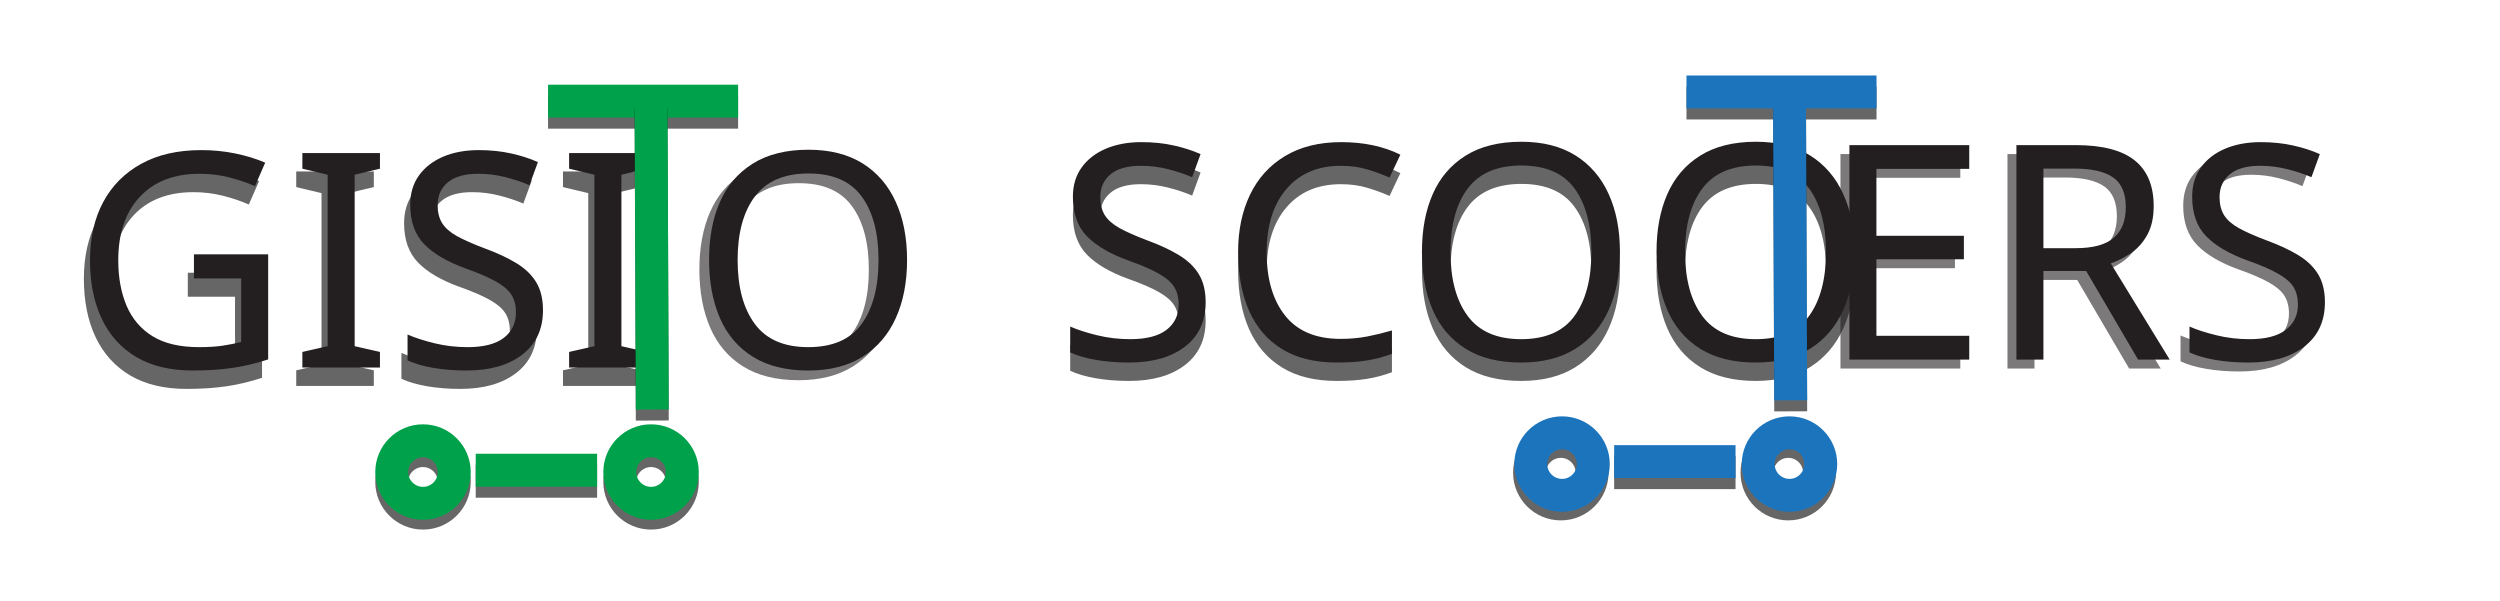
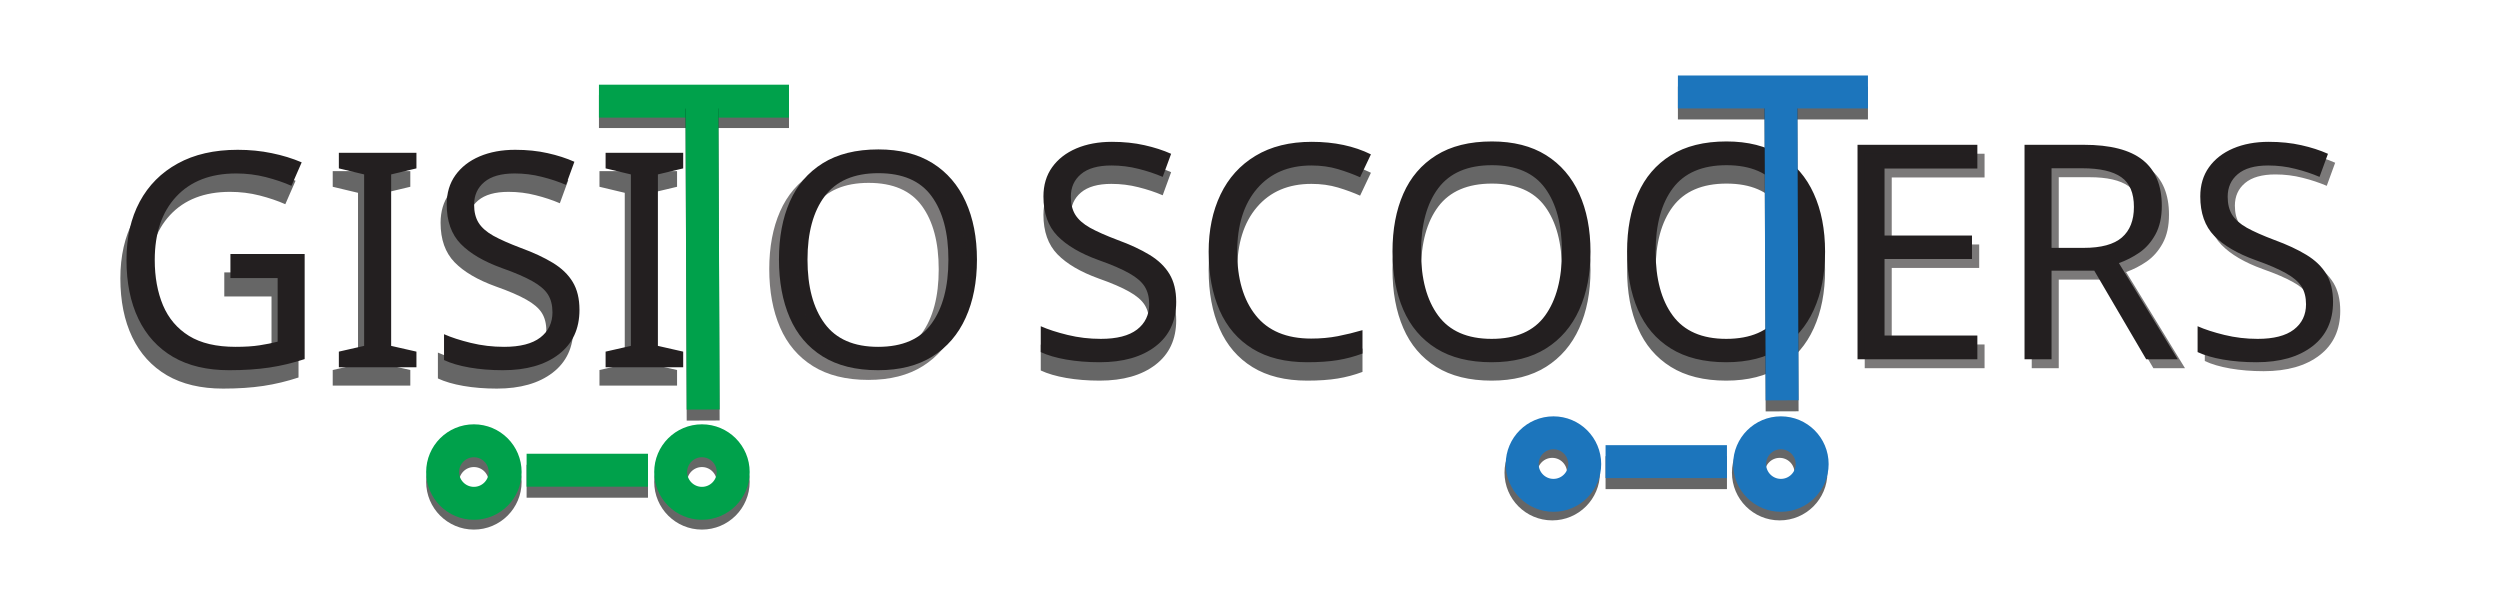
<svg xmlns="http://www.w3.org/2000/svg" version="1.1" id="Layer_1" x="0px" y="0px" viewBox="0 0 407.8 98" style="enable-background:new 0 0 407.8 98;" xml:space="preserve">
  <style type="text/css">
- 	.st0{opacity:0.6;}
+ 	.st0{opacity:0.6;enable-background:new    ;}
	.st1{font-family:'NightBits';}
	.st2{font-size:49px;}
	.st3{fill:#231F20;}
- 	.st4{opacity:0.6;fill:none;stroke:#000000;stroke-width:5.372;stroke-miterlimit:10;}
+ 	.st4{opacity:0.6;fill:none;stroke:#000000;stroke-width:5.372;stroke-miterlimit:10;enable-background:new    ;}
	.st5{fill:none;stroke:#00A14B;stroke-width:5.372;stroke-miterlimit:10;}
- 	.st6{fill:none;stroke:#1C75BC;stroke-width:5.372;stroke-miterlimit:10;}
- 	.st7{opacity:0.6;fill:#231F20;}
+ 	.st6{opacity:0.6;fill:#231F20;enable-background:new    ;}
+ 	.st7{fill:none;stroke:#1C75BC;stroke-width:5.372;stroke-miterlimit:10;}
</style>
  <g>
    <g>
-       <text transform="matrix(1 0 0 1 10.6969 62.9544)" class="st0 st1 st2">GISI</text>
-       <text transform="matrix(1 0 0 1 11.6969 59.9544)" class="st3 st1 st2">GISI</text>
-       <circle class="st4" cx="106.2" cy="78.6" r="5.1" />
-       <circle class="st4" cx="69" cy="78.6" r="5.1" />
-       <line class="st4" x1="77.6" y1="78.5" x2="97.4" y2="78.5" />
-       <line class="st5" x1="77.6" y1="76.7" x2="97.4" y2="76.7" />
-       <circle class="st5" cx="69" cy="77" r="5.1" />
-       <circle class="st5" cx="106.2" cy="77" r="5.1" />
-       <line class="st4" x1="120.4" y1="18.3" x2="89.4" y2="18.3" />
-       <line class="st5" x1="120.4" y1="16.5" x2="89.4" y2="16.5" />
-       <line class="st4" x1="106.2" y1="17.7" x2="106.4" y2="68.6" />
-       <line class="st5" x1="106.2" y1="15.9" x2="106.4" y2="66.8" />
+       <text transform="matrix(1 0 0 1 16.6487 62.9044)" class="st0 st1 st2">GISI</text>
+       <text transform="matrix(1 0 0 1 17.6487 59.9044)" class="st3 st1 st2">GISI</text>
+       <circle class="st4" cx="114.5" cy="78.6" r="5.1" />
+       <circle class="st4" cx="77.3" cy="78.6" r="5.1" />
+       <line class="st4" x1="85.9" y1="78.5" x2="105.7" y2="78.5" />
+       <line class="st5" x1="85.9" y1="76.7" x2="105.7" y2="76.7" />
+       <circle class="st5" cx="77.3" cy="77" r="5.1" />
+       <circle class="st5" cx="114.5" cy="77" r="5.1" />
+       <line class="st4" x1="128.7" y1="18.2" x2="97.7" y2="18.2" />
+       <line class="st5" x1="128.7" y1="16.5" x2="97.7" y2="16.5" />
+       <line class="st4" x1="114.5" y1="17.7" x2="114.7" y2="68.6" />
+       <line class="st5" x1="114.5" y1="15.9" x2="114.7" y2="66.8" />
+       <text transform="matrix(1 0 0 1 124.0792 59.9046)" class="st3 st1 st2">O</text>
+       <text transform="matrix(1 0 0 1 122.4978 61.4861)" class="st6 st1 st2">O</text>
    </g>
    <g>
-       <text id="SCOO_ERS" transform="matrix(1 0 0 1 172.0722 61.6536)" class="st0 st1 st2">SCOO</text>
-       <text transform="matrix(1 0 0 1 172.0722 58.6536)" class="st3 st1 st2">SCOO</text>
-       <line class="st4" x1="291.9" y1="16.2" x2="292.1" y2="67.1" />
-       <line class="st4" x1="306.1" y1="16.8" x2="275.1" y2="16.8" />
-       <line class="st6" x1="291.9" y1="14.4" x2="292.1" y2="65.3" />
-       <line class="st6" x1="306.1" y1="15" x2="275.1" y2="15" />
-       <line class="st4" x1="263.3" y1="77.1" x2="283.1" y2="77.1" />
-       <line class="st6" x1="263.3" y1="75.3" x2="283.1" y2="75.3" />
-       <circle class="st4" cx="291.7" cy="77.1" r="5.1" />
-       <circle class="st4" cx="254.6" cy="77.1" r="5.1" />
-       <circle class="st6" cx="254.8" cy="75.7" r="5.1" />
-       <circle class="st6" cx="291.9" cy="75.7" r="5.1" />
+       <text id="SCOO_ERS" transform="matrix(1 0 0 1 167.2687 61.6036)" class="st0 st1 st2">SCOO</text>
+       <text transform="matrix(1 0 0 1 167.2687 58.6036)" class="st3 st1 st2">SCOO</text>
+       <line class="st4" x1="290.5" y1="16.2" x2="290.7" y2="67.1" />
+       <line class="st4" x1="304.7" y1="16.8" x2="273.7" y2="16.8" />
+       <line class="st7" x1="290.5" y1="14.4" x2="290.7" y2="65.3" />
+       <line class="st7" x1="304.7" y1="15" x2="273.7" y2="15" />
+       <line class="st4" x1="261.9" y1="77.1" x2="281.7" y2="77.1" />
+       <line class="st7" x1="261.9" y1="75.3" x2="281.7" y2="75.3" />
+       <circle class="st4" cx="290.3" cy="77.1" r="5.1" />
+       <circle class="st4" cx="253.2" cy="77.1" r="5.1" />
+       <circle class="st7" cx="253.4" cy="75.7" r="5.1" />
+       <circle class="st7" cx="290.5" cy="75.7" r="5.1" />
+       <text transform="matrix(1 0 0 1 298.2493 58.6039)" class="st3 st1 st2">ERS</text>
+       <text transform="matrix(1 0 0 1 299.4247 60.0628)" class="st6 st1 st2">ERS</text>
    </g>
  </g>
-   <text transform="matrix(1 0 0 1 112.6806 59.9546)" class="st3 st1 st2">O</text>
-   <text transform="matrix(1 0 0 1 111.0992 61.5361)" class="st7 st1 st2">O</text>
-   <text transform="matrix(1 0 0 1 296.9251 58.6539)" class="st3 st1 st2">ERS</text>
-   <text transform="matrix(1 0 0 1 295.4662 60.1128)" class="st7 st1 st2">ERS</text>
</svg>
